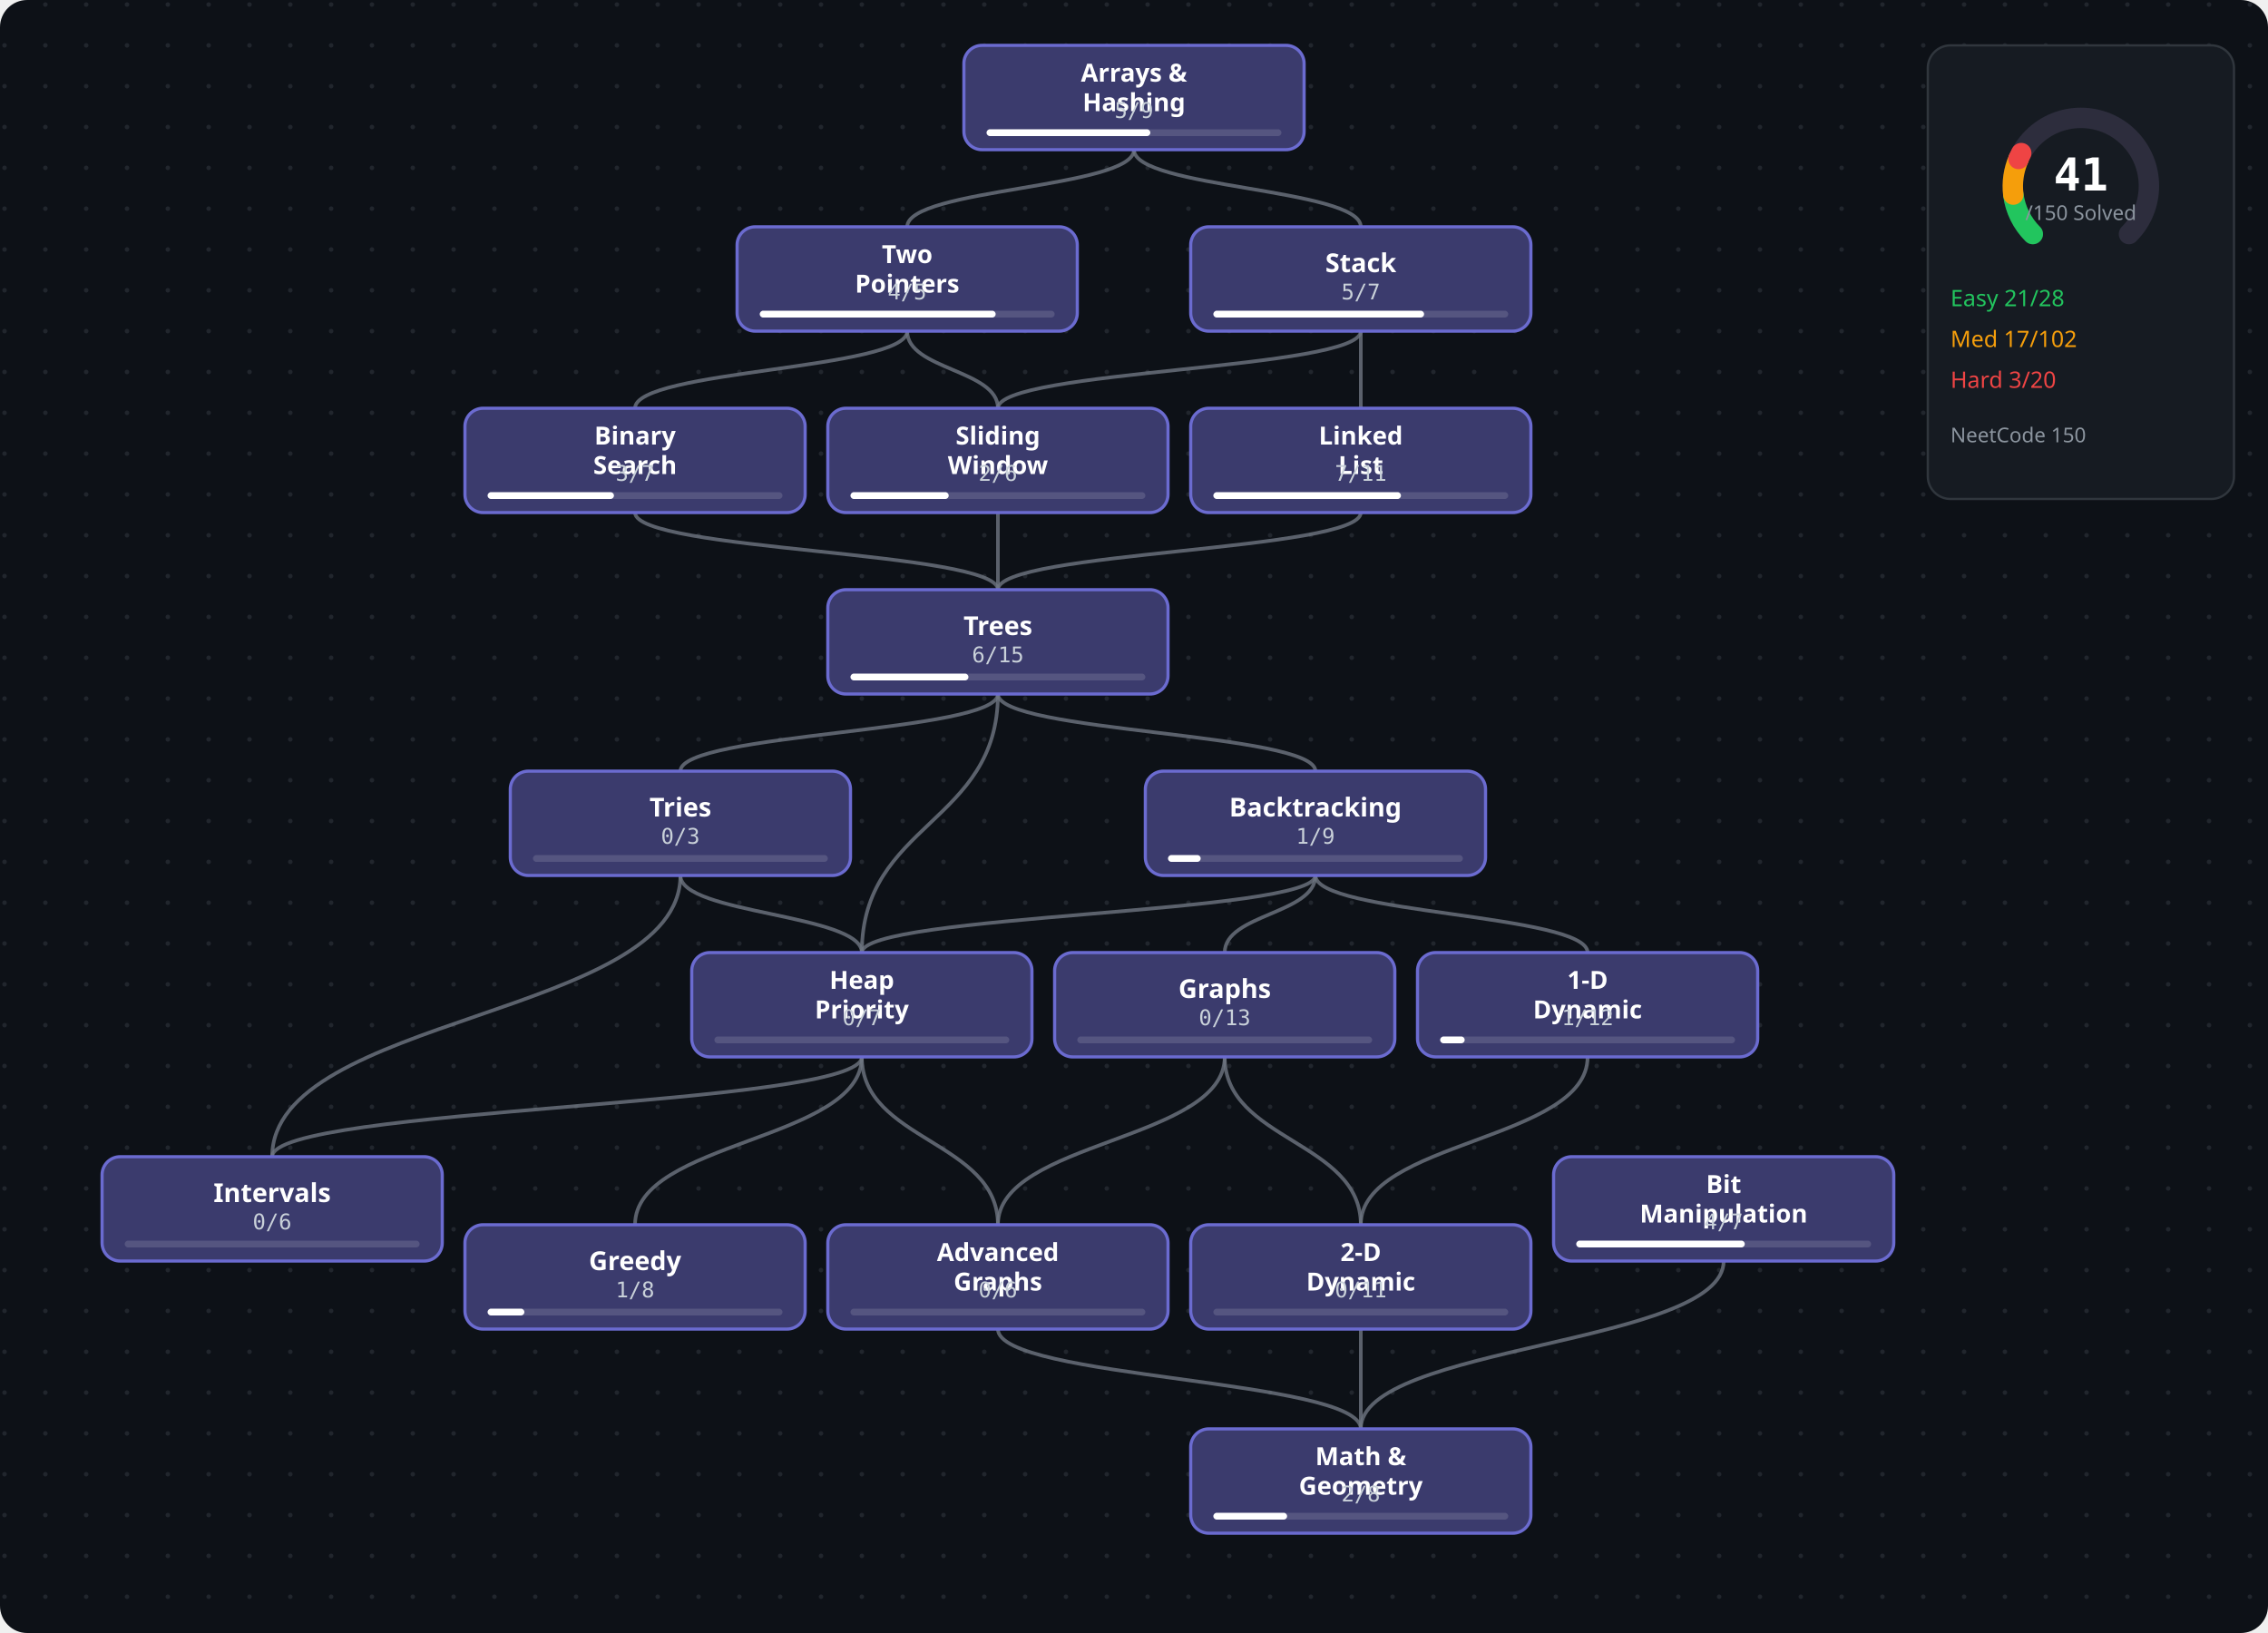
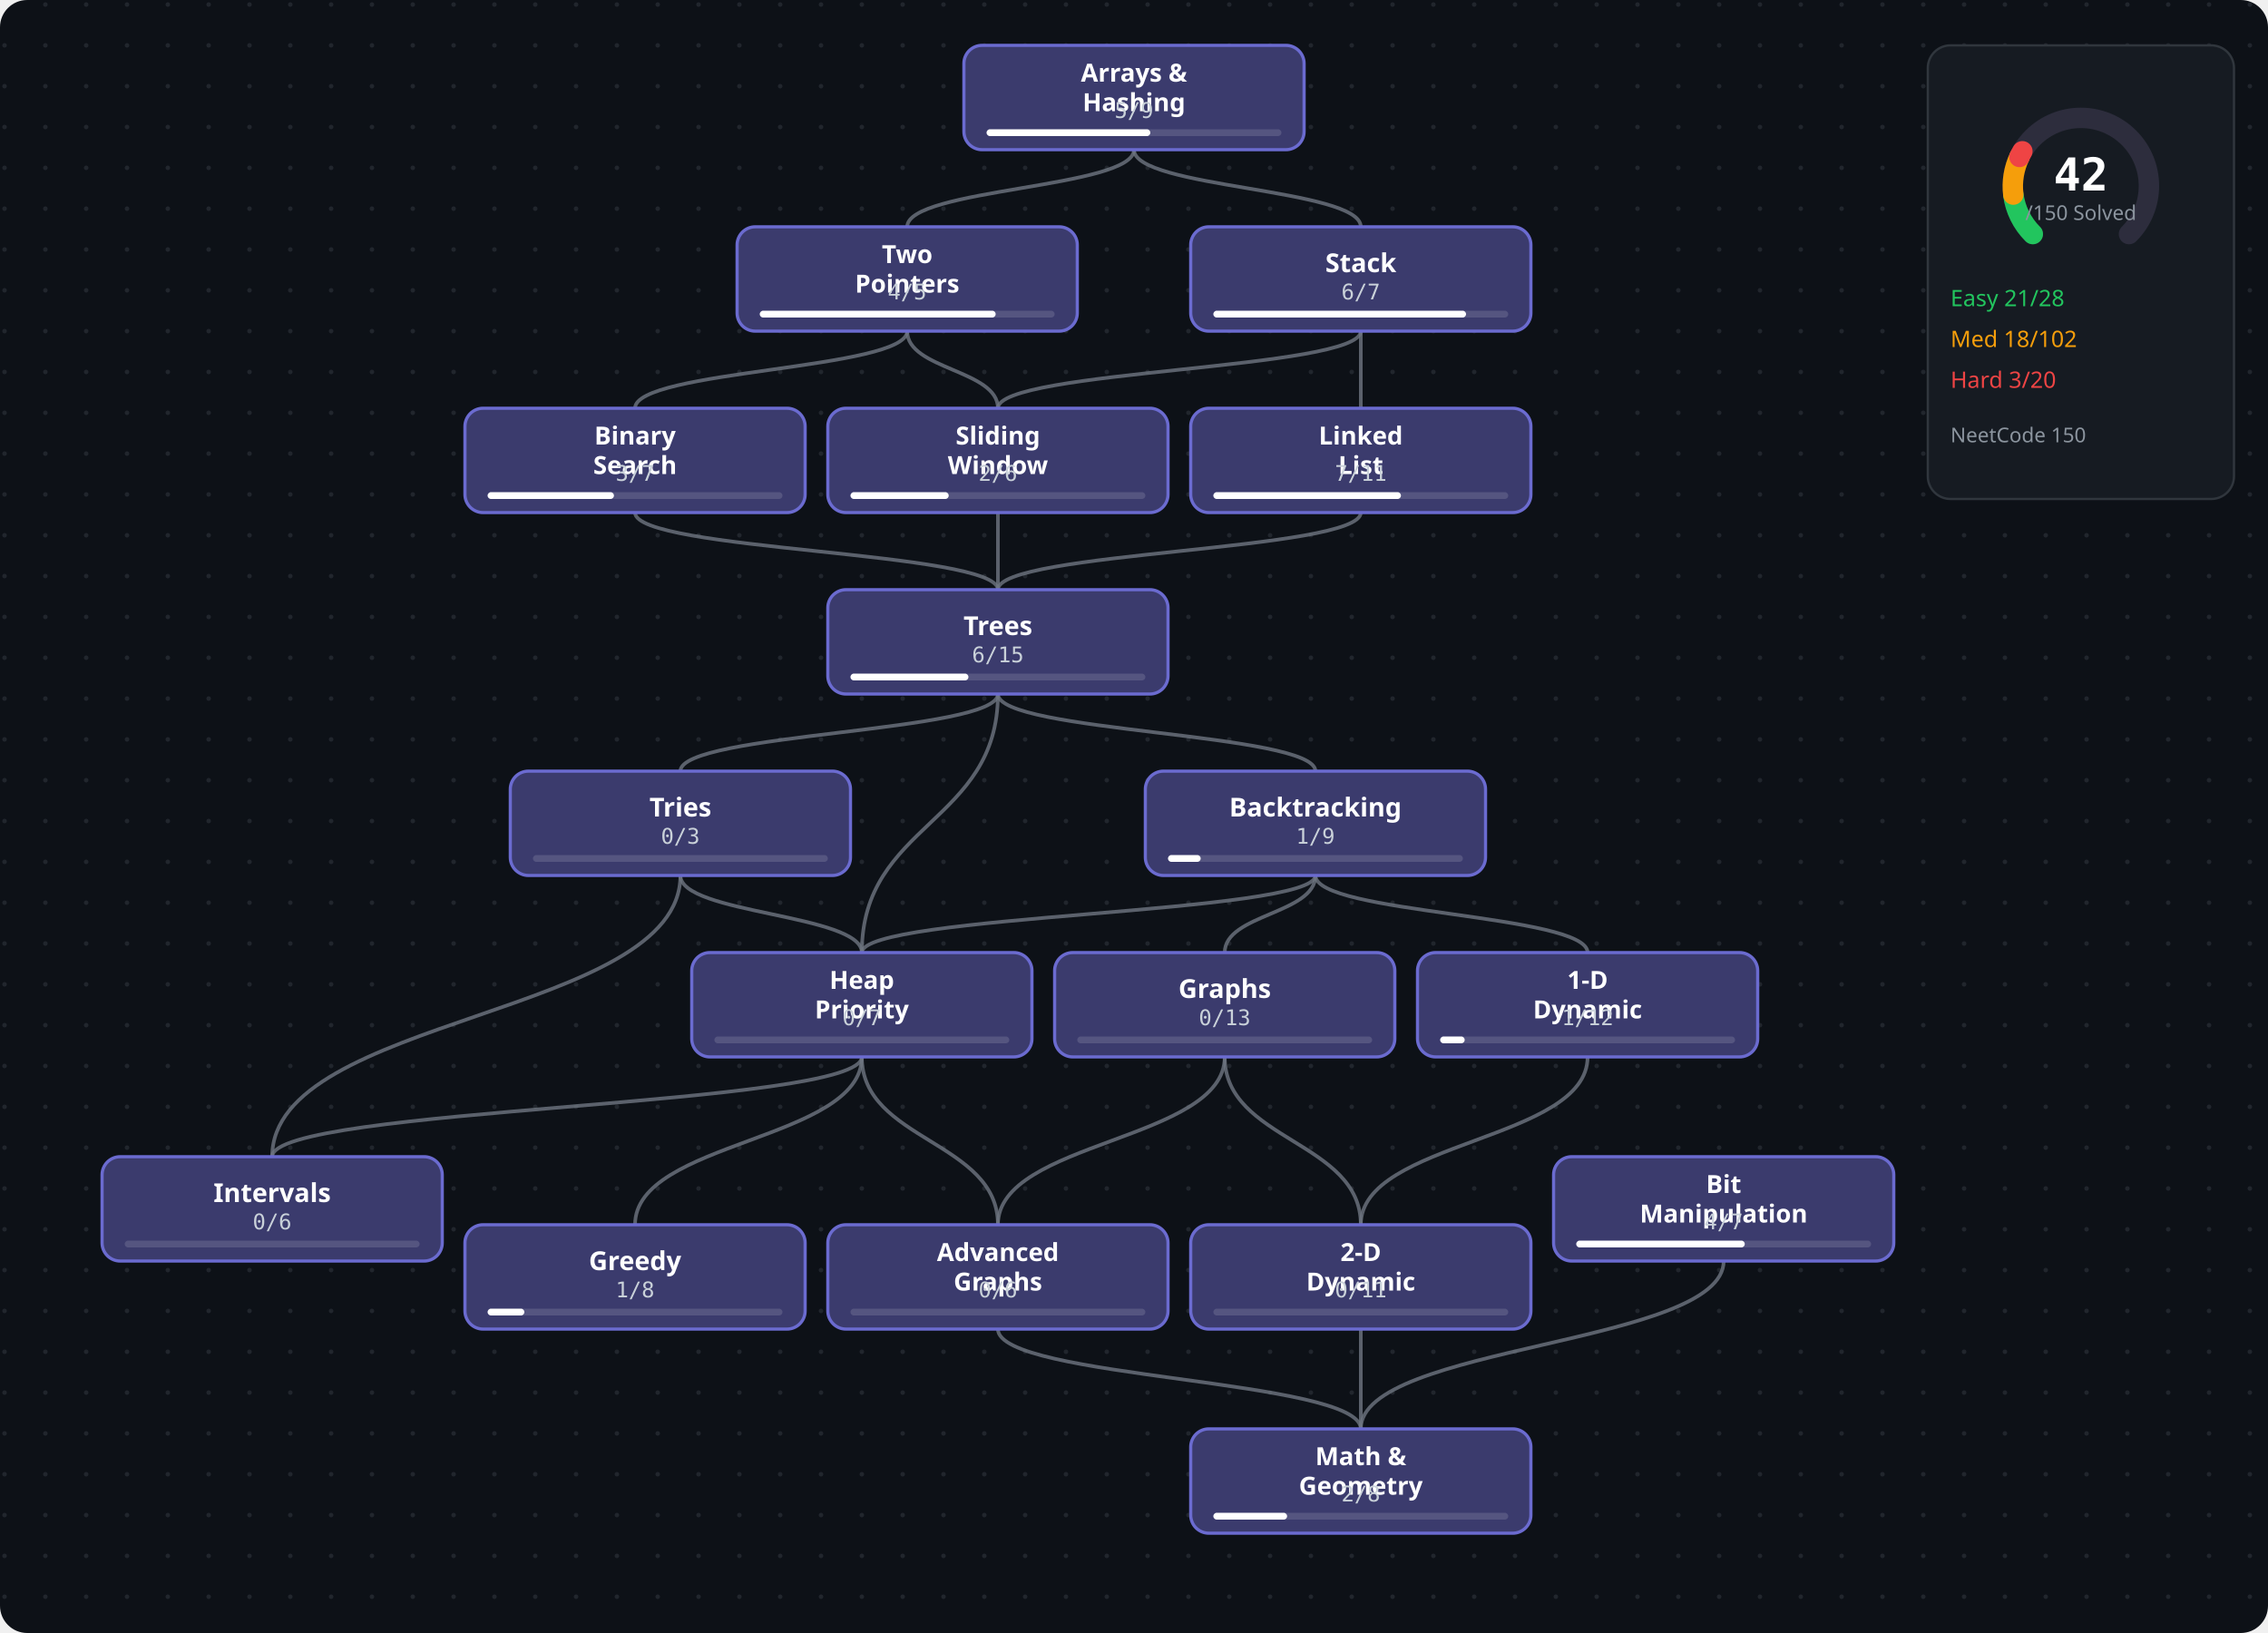
<svg xmlns="http://www.w3.org/2000/svg" width="1000" height="720" viewBox="0 0 1000 720">
  <defs>
    <pattern id="dots" width="18" height="18" patternUnits="userSpaceOnUse">
      <rect width="18" height="18" fill="#0d1117" />
      <circle cx="2" cy="2" r="1" fill="#21262d" />
    </pattern>
  </defs>
  <rect width="1000" height="720" rx="12" fill="url(#dots)" />
  <path d="M 500.0,66 C 500.0,83.0 400.0,83.0 400.0,100" stroke="#6e7681" stroke-width="1.6" fill="none" opacity="0.8" />
  <path d="M 500.0,66 C 500.0,83.0 600.0,83.0 600.0,100" stroke="#6e7681" stroke-width="1.6" fill="none" opacity="0.8" />
  <path d="M 400.0,146 C 400.0,163.0 280.0,163.0 280.0,180" stroke="#6e7681" stroke-width="1.6" fill="none" opacity="0.8" />
  <path d="M 400.0,146 C 400.0,163.0 440.0,163.0 440.0,180" stroke="#6e7681" stroke-width="1.6" fill="none" opacity="0.8" />
  <path d="M 600.0,146 C 600.0,163.0 440.0,163.0 440.0,180" stroke="#6e7681" stroke-width="1.6" fill="none" opacity="0.8" />
  <path d="M 600.0,146 C 600.0,163.0 600.0,163.0 600.0,180" stroke="#6e7681" stroke-width="1.6" fill="none" opacity="0.8" />
  <path d="M 280.0,226 C 280.0,243.0 440.0,243.0 440.0,260" stroke="#6e7681" stroke-width="1.6" fill="none" opacity="0.8" />
  <path d="M 440.0,226 C 440.0,243.0 440.0,243.0 440.0,260" stroke="#6e7681" stroke-width="1.6" fill="none" opacity="0.8" />
  <path d="M 600.0,226 C 600.0,243.0 440.0,243.0 440.0,260" stroke="#6e7681" stroke-width="1.6" fill="none" opacity="0.8" />
  <path d="M 440.0,306 C 440.0,323.0 300.0,323.0 300.0,340" stroke="#6e7681" stroke-width="1.6" fill="none" opacity="0.8" />
  <path d="M 440.0,306 C 440.0,363.0 380.0,363.0 380.0,420" stroke="#6e7681" stroke-width="1.6" fill="none" opacity="0.8" />
  <path d="M 440.0,306 C 440.0,323.0 580.0,323.0 580.0,340" stroke="#6e7681" stroke-width="1.6" fill="none" opacity="0.8" />
  <path d="M 300.0,386 C 300.0,403.0 380.0,403.0 380.0,420" stroke="#6e7681" stroke-width="1.6" fill="none" opacity="0.8" />
  <path d="M 580.0,386 C 580.0,403.0 380.0,403.0 380.0,420" stroke="#6e7681" stroke-width="1.6" fill="none" opacity="0.8" />
  <path d="M 300.0,386 C 300.0,448.0 120.0,448.0 120.0,510" stroke="#6e7681" stroke-width="1.6" fill="none" opacity="0.8" />
  <path d="M 380.0,466 C 380.0,488.0 120.0,488.0 120.0,510" stroke="#6e7681" stroke-width="1.6" fill="none" opacity="0.8" />
  <path d="M 380.0,466 C 380.0,503.0 280.0,503.0 280.0,540" stroke="#6e7681" stroke-width="1.6" fill="none" opacity="0.8" />
  <path d="M 380.0,466 C 380.0,503.0 440.0,503.0 440.0,540" stroke="#6e7681" stroke-width="1.6" fill="none" opacity="0.8" />
  <path d="M 580.0,386 C 580.0,403.0 540.0,403.0 540.0,420" stroke="#6e7681" stroke-width="1.6" fill="none" opacity="0.8" />
  <path d="M 580.0,386 C 580.0,403.0 700.0,403.0 700.0,420" stroke="#6e7681" stroke-width="1.6" fill="none" opacity="0.8" />
  <path d="M 540.0,466 C 540.0,503.0 600.0,503.0 600.0,540" stroke="#6e7681" stroke-width="1.6" fill="none" opacity="0.8" />
  <path d="M 700.0,466 C 700.0,503.0 600.0,503.0 600.0,540" stroke="#6e7681" stroke-width="1.6" fill="none" opacity="0.8" />
  <path d="M 540.0,466 C 540.0,503.0 440.0,503.0 440.0,540" stroke="#6e7681" stroke-width="1.6" fill="none" opacity="0.8" />
  <path d="M 600.0,586 C 600.0,608.0 600.0,608.0 600.0,630" stroke="#6e7681" stroke-width="1.6" fill="none" opacity="0.8" />
  <path d="M 760.0,556 C 760.0,593.0 600.0,593.0 600.0,630" stroke="#6e7681" stroke-width="1.6" fill="none" opacity="0.8" />
  <path d="M 440.0,586 C 440.0,608.0 600.0,608.0 600.0,630" stroke="#6e7681" stroke-width="1.6" fill="none" opacity="0.8" />
  <rect x="425" y="20" width="150" height="46" rx="8" fill="#3b3b6d" stroke="#6b6bd0" stroke-width="1.4" />
  <text x="500.0" y="36" text-anchor="middle" fill="white" font-size="11" font-weight="600" font-family="sans-serif">Arrays &amp;</text>
  <text x="500.0" y="49" text-anchor="middle" fill="white" font-size="11" font-weight="600" font-family="sans-serif">Hashing</text>
  <text x="500.0" y="52" text-anchor="middle" fill="#c9d1d9" font-size="9.5" font-family="monospace">5/9</text>
  <rect x="435" y="57" width="130" height="3" rx="1.5" fill="#ffffff22" />
  <rect x="435" y="57" width="72.2" height="3" rx="1.5" fill="white" />
  <rect x="325" y="100" width="150" height="46" rx="8" fill="#3b3b6d" stroke="#6b6bd0" stroke-width="1.4" />
  <text x="400.0" y="116" text-anchor="middle" fill="white" font-size="11" font-weight="600" font-family="sans-serif">Two</text>
  <text x="400.0" y="129" text-anchor="middle" fill="white" font-size="11" font-weight="600" font-family="sans-serif">Pointers</text>
  <text x="400.0" y="132" text-anchor="middle" fill="#c9d1d9" font-size="9.5" font-family="monospace">4/5</text>
  <rect x="335" y="137" width="130" height="3" rx="1.5" fill="#ffffff22" />
  <rect x="335" y="137" width="104.0" height="3" rx="1.5" fill="white" />
  <rect x="525" y="100" width="150" height="46" rx="8" fill="#3b3b6d" stroke="#6b6bd0" stroke-width="1.4" />
  <text x="600.0" y="120" text-anchor="middle" fill="white" font-size="11.5" font-weight="600" font-family="sans-serif">Stack</text>
-   <text x="600.0" y="132" text-anchor="middle" fill="#c9d1d9" font-size="9.5" font-family="monospace">5/7</text>
+   <text x="600.0" y="132" text-anchor="middle" fill="#c9d1d9" font-size="9.5" font-family="monospace">6/7</text>
  <rect x="535" y="137" width="130" height="3" rx="1.5" fill="#ffffff22" />
-   <rect x="535" y="137" width="92.9" height="3" rx="1.5" fill="white" />
+   <rect x="535" y="137" width="111.4" height="3" rx="1.5" fill="white" />
  <rect x="205" y="180" width="150" height="46" rx="8" fill="#3b3b6d" stroke="#6b6bd0" stroke-width="1.4" />
  <text x="280.0" y="196" text-anchor="middle" fill="white" font-size="11" font-weight="600" font-family="sans-serif">Binary</text>
  <text x="280.0" y="209" text-anchor="middle" fill="white" font-size="11" font-weight="600" font-family="sans-serif">Search</text>
  <text x="280.0" y="212" text-anchor="middle" fill="#c9d1d9" font-size="9.5" font-family="monospace">3/7</text>
  <rect x="215" y="217" width="130" height="3" rx="1.5" fill="#ffffff22" />
  <rect x="215" y="217" width="55.7" height="3" rx="1.5" fill="white" />
  <rect x="365" y="180" width="150" height="46" rx="8" fill="#3b3b6d" stroke="#6b6bd0" stroke-width="1.4" />
  <text x="440.0" y="196" text-anchor="middle" fill="white" font-size="11" font-weight="600" font-family="sans-serif">Sliding</text>
  <text x="440.0" y="209" text-anchor="middle" fill="white" font-size="11" font-weight="600" font-family="sans-serif">Window</text>
  <text x="440.0" y="212" text-anchor="middle" fill="#c9d1d9" font-size="9.5" font-family="monospace">2/6</text>
  <rect x="375" y="217" width="130" height="3" rx="1.5" fill="#ffffff22" />
  <rect x="375" y="217" width="43.3" height="3" rx="1.5" fill="white" />
  <rect x="525" y="180" width="150" height="46" rx="8" fill="#3b3b6d" stroke="#6b6bd0" stroke-width="1.4" />
  <text x="600.0" y="196" text-anchor="middle" fill="white" font-size="11" font-weight="600" font-family="sans-serif">Linked</text>
  <text x="600.0" y="209" text-anchor="middle" fill="white" font-size="11" font-weight="600" font-family="sans-serif">List</text>
  <text x="600.0" y="212" text-anchor="middle" fill="#c9d1d9" font-size="9.5" font-family="monospace">7/11</text>
  <rect x="535" y="217" width="130" height="3" rx="1.5" fill="#ffffff22" />
  <rect x="535" y="217" width="82.7" height="3" rx="1.5" fill="white" />
  <rect x="365" y="260" width="150" height="46" rx="8" fill="#3b3b6d" stroke="#6b6bd0" stroke-width="1.4" />
  <text x="440.0" y="280" text-anchor="middle" fill="white" font-size="11.5" font-weight="600" font-family="sans-serif">Trees</text>
  <text x="440.0" y="292" text-anchor="middle" fill="#c9d1d9" font-size="9.5" font-family="monospace">6/15</text>
  <rect x="375" y="297" width="130" height="3" rx="1.5" fill="#ffffff22" />
  <rect x="375" y="297" width="52.0" height="3" rx="1.5" fill="white" />
  <rect x="225" y="340" width="150" height="46" rx="8" fill="#3b3b6d" stroke="#6b6bd0" stroke-width="1.4" />
  <text x="300.0" y="360" text-anchor="middle" fill="white" font-size="11.5" font-weight="600" font-family="sans-serif">Tries</text>
  <text x="300.0" y="372" text-anchor="middle" fill="#c9d1d9" font-size="9.5" font-family="monospace">0/3</text>
  <rect x="235" y="377" width="130" height="3" rx="1.5" fill="#ffffff22" />
  <rect x="235" y="377" width="0.0" height="3" rx="1.5" fill="white" />
  <rect x="505" y="340" width="150" height="46" rx="8" fill="#3b3b6d" stroke="#6b6bd0" stroke-width="1.4" />
  <text x="580.0" y="360" text-anchor="middle" fill="white" font-size="11.5" font-weight="600" font-family="sans-serif">Backtracking</text>
  <text x="580.0" y="372" text-anchor="middle" fill="#c9d1d9" font-size="9.5" font-family="monospace">1/9</text>
  <rect x="515" y="377" width="130" height="3" rx="1.5" fill="#ffffff22" />
  <rect x="515" y="377" width="14.4" height="3" rx="1.5" fill="white" />
  <rect x="305" y="420" width="150" height="46" rx="8" fill="#3b3b6d" stroke="#6b6bd0" stroke-width="1.4" />
  <text x="380.0" y="436" text-anchor="middle" fill="white" font-size="11" font-weight="600" font-family="sans-serif">Heap</text>
  <text x="380.0" y="449" text-anchor="middle" fill="white" font-size="11" font-weight="600" font-family="sans-serif">Priority</text>
  <text x="380.0" y="452" text-anchor="middle" fill="#c9d1d9" font-size="9.5" font-family="monospace">0/7</text>
  <rect x="315" y="457" width="130" height="3" rx="1.5" fill="#ffffff22" />
  <rect x="315" y="457" width="0.0" height="3" rx="1.5" fill="white" />
  <rect x="465" y="420" width="150" height="46" rx="8" fill="#3b3b6d" stroke="#6b6bd0" stroke-width="1.4" />
  <text x="540.0" y="440" text-anchor="middle" fill="white" font-size="11.5" font-weight="600" font-family="sans-serif">Graphs</text>
  <text x="540.0" y="452" text-anchor="middle" fill="#c9d1d9" font-size="9.5" font-family="monospace">0/13</text>
  <rect x="475" y="457" width="130" height="3" rx="1.5" fill="#ffffff22" />
  <rect x="475" y="457" width="0.0" height="3" rx="1.5" fill="white" />
  <rect x="625" y="420" width="150" height="46" rx="8" fill="#3b3b6d" stroke="#6b6bd0" stroke-width="1.4" />
  <text x="700.0" y="436" text-anchor="middle" fill="white" font-size="11" font-weight="600" font-family="sans-serif">1-D</text>
  <text x="700.0" y="449" text-anchor="middle" fill="white" font-size="11" font-weight="600" font-family="sans-serif">Dynamic</text>
  <text x="700.0" y="452" text-anchor="middle" fill="#c9d1d9" font-size="9.5" font-family="monospace">1/12</text>
  <rect x="635" y="457" width="130" height="3" rx="1.5" fill="#ffffff22" />
  <rect x="635" y="457" width="10.8" height="3" rx="1.5" fill="white" />
  <rect x="45" y="510" width="150" height="46" rx="8" fill="#3b3b6d" stroke="#6b6bd0" stroke-width="1.4" />
  <text x="120.0" y="530" text-anchor="middle" fill="white" font-size="11.5" font-weight="600" font-family="sans-serif">Intervals</text>
  <text x="120.0" y="542" text-anchor="middle" fill="#c9d1d9" font-size="9.5" font-family="monospace">0/6</text>
  <rect x="55" y="547" width="130" height="3" rx="1.5" fill="#ffffff22" />
  <rect x="55" y="547" width="0.0" height="3" rx="1.5" fill="white" />
  <rect x="205" y="540" width="150" height="46" rx="8" fill="#3b3b6d" stroke="#6b6bd0" stroke-width="1.4" />
  <text x="280.0" y="560" text-anchor="middle" fill="white" font-size="11.5" font-weight="600" font-family="sans-serif">Greedy</text>
  <text x="280.0" y="572" text-anchor="middle" fill="#c9d1d9" font-size="9.5" font-family="monospace">1/8</text>
  <rect x="215" y="577" width="130" height="3" rx="1.5" fill="#ffffff22" />
  <rect x="215" y="577" width="16.2" height="3" rx="1.5" fill="white" />
  <rect x="365" y="540" width="150" height="46" rx="8" fill="#3b3b6d" stroke="#6b6bd0" stroke-width="1.4" />
  <text x="440.0" y="556" text-anchor="middle" fill="white" font-size="11" font-weight="600" font-family="sans-serif">Advanced</text>
  <text x="440.0" y="569" text-anchor="middle" fill="white" font-size="11" font-weight="600" font-family="sans-serif">Graphs</text>
  <text x="440.0" y="572" text-anchor="middle" fill="#c9d1d9" font-size="9.5" font-family="monospace">0/6</text>
  <rect x="375" y="577" width="130" height="3" rx="1.5" fill="#ffffff22" />
  <rect x="375" y="577" width="0.0" height="3" rx="1.5" fill="white" />
  <rect x="525" y="540" width="150" height="46" rx="8" fill="#3b3b6d" stroke="#6b6bd0" stroke-width="1.4" />
  <text x="600.0" y="556" text-anchor="middle" fill="white" font-size="11" font-weight="600" font-family="sans-serif">2-D</text>
  <text x="600.0" y="569" text-anchor="middle" fill="white" font-size="11" font-weight="600" font-family="sans-serif">Dynamic</text>
  <text x="600.0" y="572" text-anchor="middle" fill="#c9d1d9" font-size="9.5" font-family="monospace">0/11</text>
  <rect x="535" y="577" width="130" height="3" rx="1.5" fill="#ffffff22" />
  <rect x="535" y="577" width="0.0" height="3" rx="1.5" fill="white" />
  <rect x="685" y="510" width="150" height="46" rx="8" fill="#3b3b6d" stroke="#6b6bd0" stroke-width="1.4" />
  <text x="760.0" y="526" text-anchor="middle" fill="white" font-size="11" font-weight="600" font-family="sans-serif">Bit</text>
  <text x="760.0" y="539" text-anchor="middle" fill="white" font-size="11" font-weight="600" font-family="sans-serif">Manipulation</text>
  <text x="760.0" y="542" text-anchor="middle" fill="#c9d1d9" font-size="9.5" font-family="monospace">4/7</text>
  <rect x="695" y="547" width="130" height="3" rx="1.5" fill="#ffffff22" />
  <rect x="695" y="547" width="74.3" height="3" rx="1.5" fill="white" />
  <rect x="525" y="630" width="150" height="46" rx="8" fill="#3b3b6d" stroke="#6b6bd0" stroke-width="1.4" />
  <text x="600.0" y="646" text-anchor="middle" fill="white" font-size="11" font-weight="600" font-family="sans-serif">Math &amp;</text>
  <text x="600.0" y="659" text-anchor="middle" fill="white" font-size="11" font-weight="600" font-family="sans-serif">Geometry</text>
  <text x="600.0" y="662" text-anchor="middle" fill="#c9d1d9" font-size="9.5" font-family="monospace">2/8</text>
  <rect x="535" y="667" width="130" height="3" rx="1.5" fill="#ffffff22" />
  <rect x="535" y="667" width="32.5" height="3" rx="1.5" fill="white" />
  <rect x="850" y="20" width="135" height="200" rx="10" fill="#161b22" stroke="#30363d" />
  <path d="M 896.3,103.2 A 30,30 0 1,1 938.7,103.2" stroke="#2d2d3d" stroke-width="9" fill="none" stroke-linecap="round" />
  <path d="M 896.3,103.2 A 30,30 0 0,1 887.7,85.8" stroke="#22c55e" stroke-width="9" fill="none" stroke-linecap="round" />
-   <path d="M 887.7,85.8 A 30,30 0 0,1 890.0,70.1" stroke="#f59e0b" stroke-width="9" fill="none" stroke-linecap="round" />
-   <path d="M 890.0,70.1 A 30,30 0 0,1 891.2,67.5" stroke="#ef4444" stroke-width="9" fill="none" stroke-linecap="round" />
-   <text x="917.5" y="84" text-anchor="middle" fill="white" font-size="20" font-weight="bold" font-family="monospace">41</text>
+   <path d="M 887.7,85.8 A 30,30 0 0,1 890.4,69.2" stroke="#f59e0b" stroke-width="9" fill="none" stroke-linecap="round" />
+   <path d="M 890.4,69.2 A 30,30 0 0,1 891.7,66.7" stroke="#ef4444" stroke-width="9" fill="none" stroke-linecap="round" />
+   <text x="917.5" y="84" text-anchor="middle" fill="white" font-size="20" font-weight="bold" font-family="monospace">42</text>
  <text x="917.5" y="97" text-anchor="middle" fill="#8b949e" font-size="9" font-family="sans-serif">/150 Solved</text>
  <text x="860" y="135" fill="#22c55e" font-size="10" font-family="sans-serif">Easy 21/28</text>
-   <text x="860" y="153" fill="#f59e0b" font-size="10" font-family="sans-serif">Med 17/102</text>
+   <text x="860" y="153" fill="#f59e0b" font-size="10" font-family="sans-serif">Med 18/102</text>
  <text x="860" y="171" fill="#ef4444" font-size="10" font-family="sans-serif">Hard 3/20</text>
  <text x="860" y="195" fill="#8b949e" font-size="9" font-family="sans-serif">NeetCode 150</text>
</svg>
